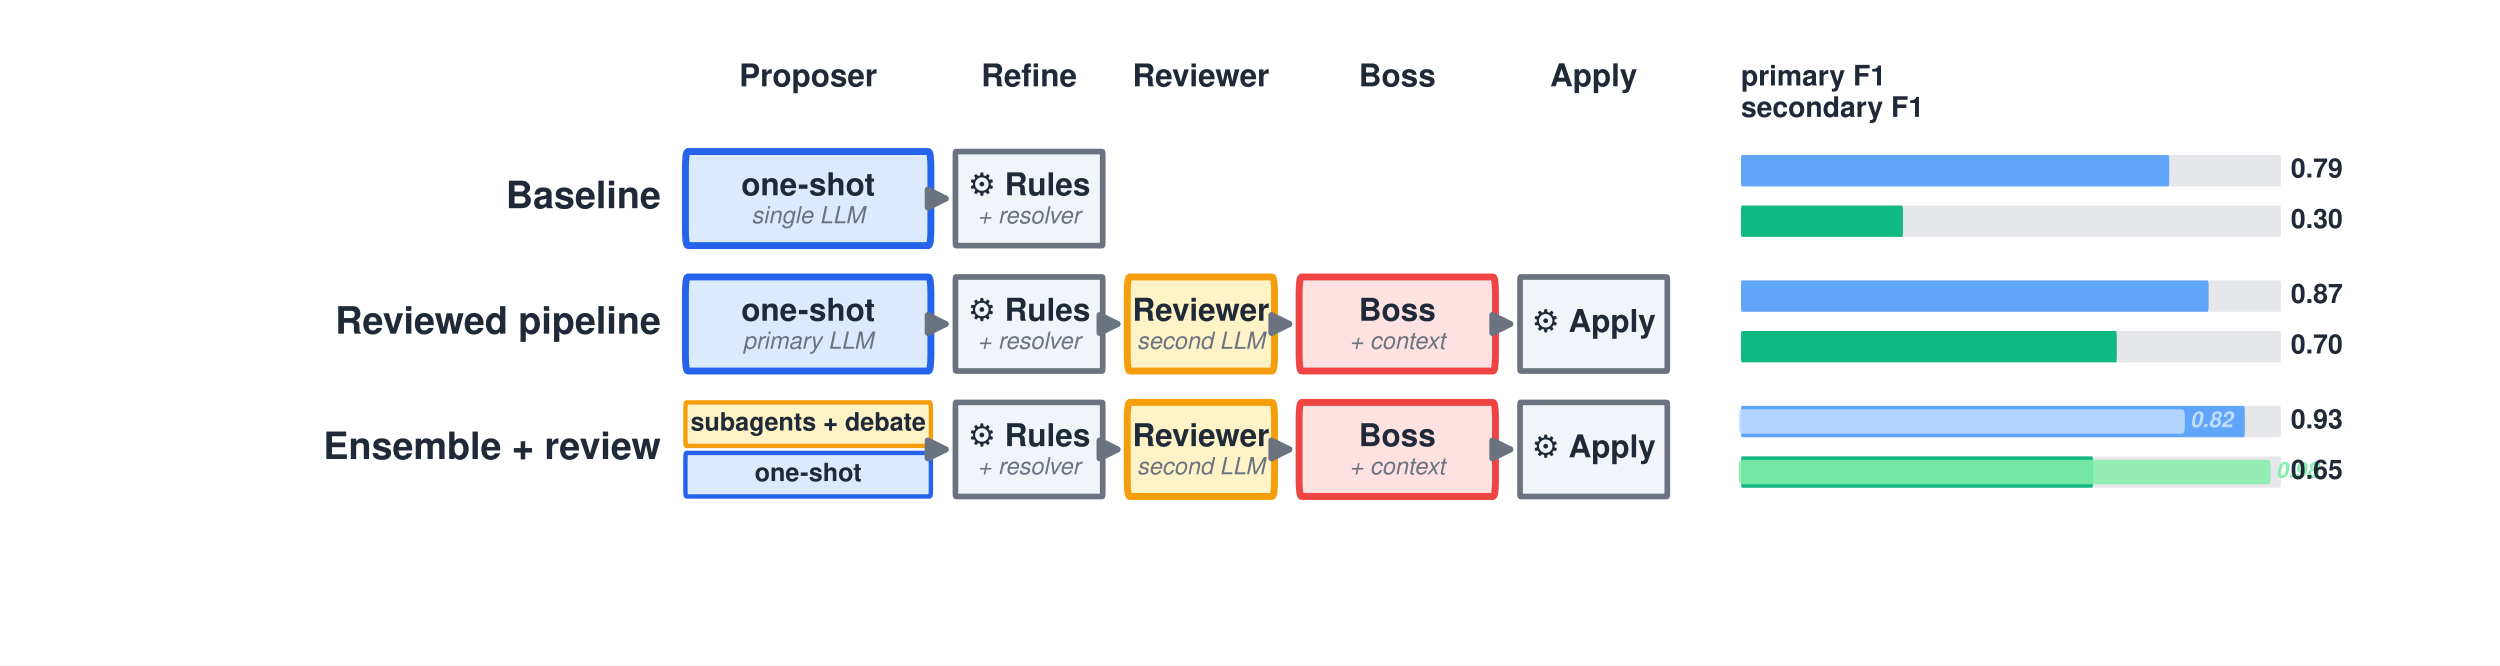
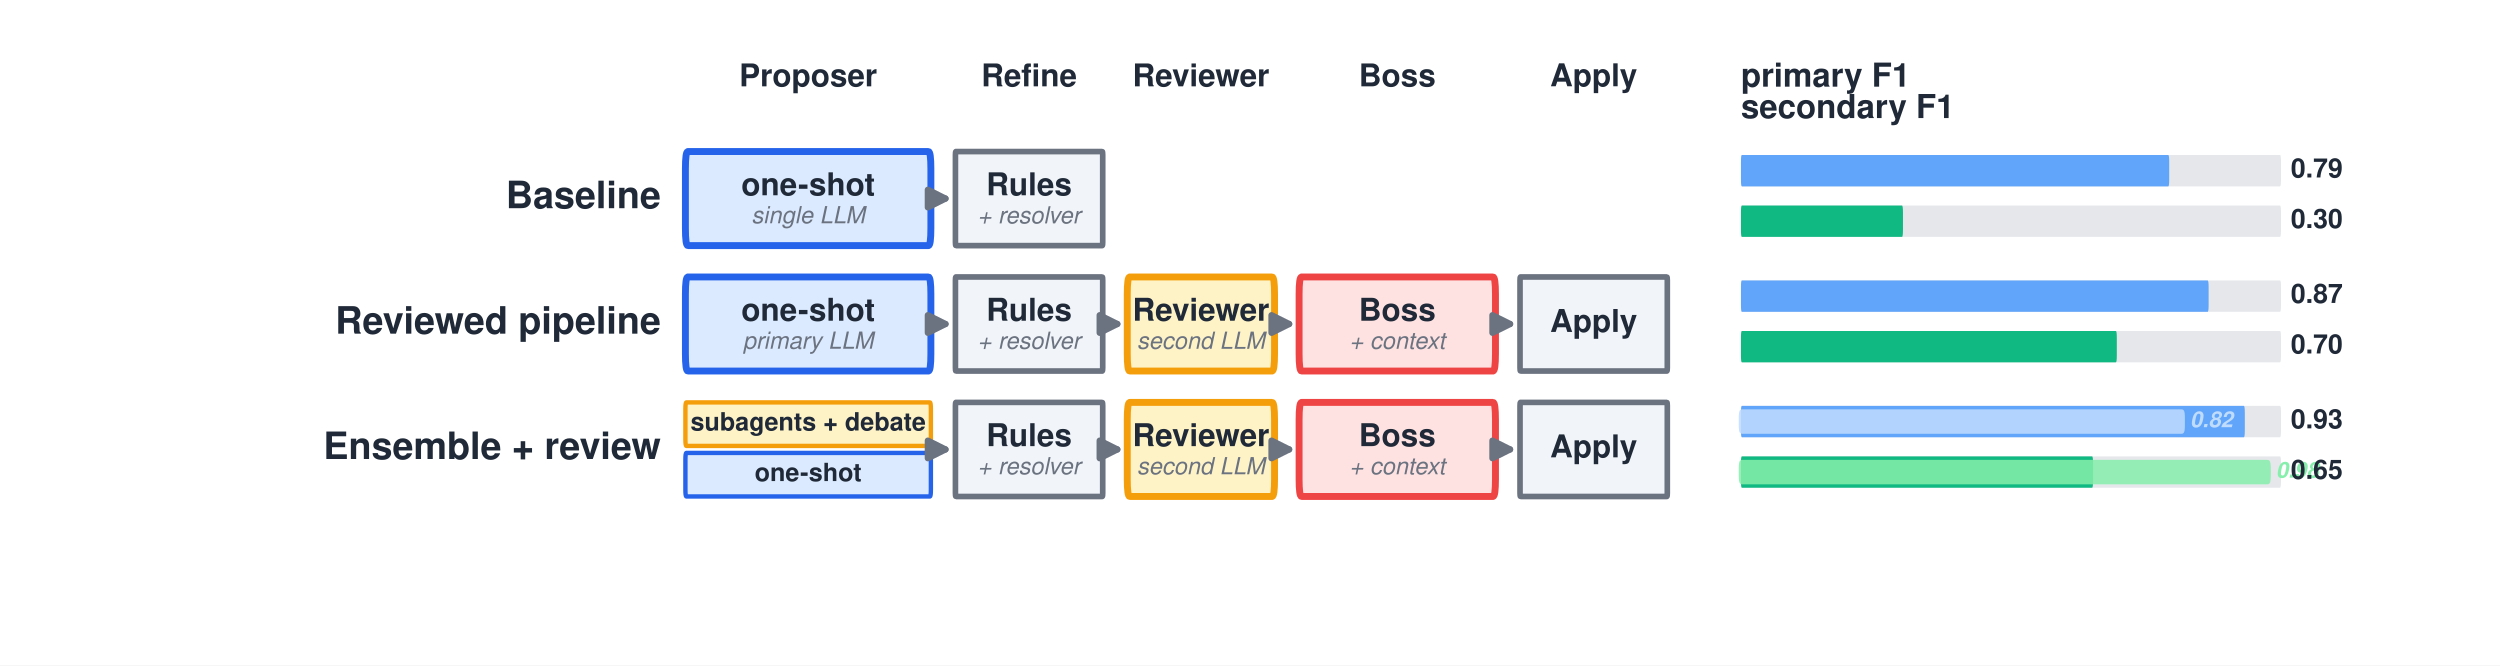
<svg xmlns="http://www.w3.org/2000/svg" width="795.6pt" height="211.766pt" viewBox="0 0 795.6 211.766" version="1.1">
  <defs>
    <style type="text/css">*{stroke-linejoin: round; stroke-linecap: butt}</style>
  </defs>
  <g id="figure_1">
    <g id="patch_1">
      <path d="M 0 211.766  L 795.6 211.766  L 795.6 -0  L 0 -0  z " style="fill: #ffffff" />
    </g>
    <g id="axes_1">
      <g id="patch_2">
        <path d="M 7.2 204.566  L 788.4 204.566  L 788.4 7.2  L 7.2 7.2  z " style="fill: #ffffff" />
      </g>
      <g id="patch_3">
-         <path d="M 218.905 78.163  L 295.463 78.163  Q 296.244 78.163 296.244 72.619  L 296.244 53.77  Q 296.244 48.226 295.463 48.226  L 218.905 48.226  Q 218.124 48.226 218.124 53.77  L 218.124 72.619  Q 218.124 78.163 218.905 78.163  z " clip-path="url(#p00787bbf4c)" style="fill: #dbeafe; stroke: #2563eb; stroke-width: 2.2; stroke-linejoin: miter" />
+         <path d="M 218.905 78.163  L 295.463 78.163  Q 296.244 78.163 296.244 72.619  L 296.244 53.77  Q 296.244 48.226 295.463 48.226  L 218.905 48.226  Q 218.124 48.226 218.124 53.77  L 218.124 72.619  Q 218.124 78.163 218.905 78.163  z " style="fill: #dbeafe; stroke: #2563eb; stroke-width: 2.2; stroke-linejoin: miter" />
      </g>
      <g id="patch_4">
-         <path d="M 304.212 78.163  L 350.772 78.163  Q 350.928 78.163 350.928 77.054  L 350.928 49.334  Q 350.928 48.226 350.772 48.226  L 304.212 48.226  Q 304.056 48.226 304.056 49.334  L 304.056 77.054  Q 304.056 78.163 304.212 78.163  z " clip-path="url(#p00787bbf4c)" style="fill: #f1f5f9; stroke: #6b7280; stroke-width: 1.8; stroke-linejoin: miter" />
+         <path d="M 304.212 78.163  L 350.772 78.163  Q 350.928 78.163 350.928 77.054  L 350.928 49.334  Q 350.928 48.226 350.772 48.226  L 304.212 48.226  Q 304.056 48.226 304.056 49.334  L 304.056 77.054  Q 304.056 78.163 304.212 78.163  z " style="fill: #f1f5f9; stroke: #6b7280; stroke-width: 1.8; stroke-linejoin: miter" />
      </g>
      <g id="patch_5">
-         <path d="M 297.181 63.194  Q 300.15 63.194 300.882 63.194  " clip-path="url(#p00787bbf4c)" style="fill: none; stroke: #6b7280; stroke-width: 2; stroke-linecap: round" />
-         <path d="M 295.282 60.394  L 300.882 63.194  L 295.282 65.994  L 295.282 60.394  z " clip-path="url(#p00787bbf4c)" style="fill: #6b7280; stroke: #6b7280; stroke-width: 2; stroke-linecap: round" />
+         <path d="M 297.181 63.194  Q 300.15 63.194 300.882 63.194  " style="fill: none; stroke: #6b7280; stroke-width: 2; stroke-linecap: round" />
+         <path d="M 295.282 60.394  L 300.882 63.194  L 295.282 65.994  L 295.282 60.394  z " style="fill: #6b7280; stroke: #6b7280; stroke-width: 2; stroke-linecap: round" />
      </g>
      <g id="patch_6">
-         <path d="M 554.352 59.314  L 725.592 59.314  Q 725.904 59.314 725.904 57.096  L 725.904 51.552  Q 725.904 49.334 725.592 49.334  L 554.352 49.334  Q 554.04 49.334 554.04 51.552  L 554.04 57.096  Q 554.04 59.314 554.352 59.314  z " clip-path="url(#p00787bbf4c)" style="fill: #e5e7eb" />
+         <path d="M 554.352 59.314  L 725.592 59.314  Q 725.904 59.314 725.904 57.096  L 725.904 51.552  Q 725.904 49.334 725.592 49.334  L 554.352 49.334  Q 554.04 49.334 554.04 51.552  L 554.04 57.096  Q 554.04 59.314 554.352 59.314  z " style="fill: #e5e7eb" />
      </g>
      <g id="patch_7">
-         <path d="M 554.352 59.314  L 690.016 59.314  Q 690.328 59.314 690.328 57.096  L 690.328 51.552  Q 690.328 49.334 690.016 49.334  L 554.352 49.334  Q 554.04 49.334 554.04 51.552  L 554.04 57.096  Q 554.04 59.314 554.352 59.314  z " clip-path="url(#p00787bbf4c)" style="fill: #60a5fa" />
+         <path d="M 554.352 59.314  L 690.016 59.314  Q 690.328 59.314 690.328 57.096  L 690.328 51.552  Q 690.328 49.334 690.016 49.334  L 554.352 49.334  Q 554.04 49.334 554.04 51.552  L 554.04 57.096  Q 554.04 59.314 554.352 59.314  z " style="fill: #60a5fa" />
      </g>
      <g id="patch_8">
-         <path d="M 554.352 75.391  L 725.592 75.391  Q 725.904 75.391 725.904 73.174  L 725.904 67.63  Q 725.904 65.412 725.592 65.412  L 554.352 65.412  Q 554.04 65.412 554.04 67.63  L 554.04 73.174  Q 554.04 75.391 554.352 75.391  z " clip-path="url(#p00787bbf4c)" style="fill: #e5e7eb" />
+         <path d="M 554.352 75.391  L 725.592 75.391  Q 725.904 75.391 725.904 73.174  L 725.904 67.63  Q 725.904 65.412 725.592 65.412  L 554.352 65.412  Q 554.04 65.412 554.04 67.63  L 554.04 73.174  Q 554.04 75.391 554.352 75.391  z " style="fill: #e5e7eb" />
      </g>
      <g id="patch_9">
-         <path d="M 554.352 75.391  L 605.287 75.391  Q 605.599 75.391 605.599 73.174  L 605.599 67.63  Q 605.599 65.412 605.287 65.412  L 554.352 65.412  Q 554.04 65.412 554.04 67.63  L 554.04 73.174  Q 554.04 75.391 554.352 75.391  z " clip-path="url(#p00787bbf4c)" style="fill: #10b981" />
+         <path d="M 554.352 75.391  L 605.287 75.391  Q 605.599 75.391 605.599 73.174  L 605.599 67.63  Q 605.599 65.412 605.287 65.412  L 554.352 65.412  Q 554.04 65.412 554.04 67.63  L 554.04 73.174  Q 554.04 75.391 554.352 75.391  z " style="fill: #10b981" />
      </g>
      <g id="patch_10">
-         <path d="M 218.905 118.08  L 295.463 118.08  Q 296.244 118.08 296.244 112.536  L 296.244 93.686  Q 296.244 88.142 295.463 88.142  L 218.905 88.142  Q 218.124 88.142 218.124 93.686  L 218.124 112.536  Q 218.124 118.08 218.905 118.08  z " clip-path="url(#p00787bbf4c)" style="fill: #dbeafe; stroke: #2563eb; stroke-width: 2.2; stroke-linejoin: miter" />
+         <path d="M 218.905 118.08  L 295.463 118.08  Q 296.244 118.08 296.244 112.536  L 296.244 93.686  Q 296.244 88.142 295.463 88.142  L 218.905 88.142  Q 218.124 88.142 218.124 93.686  L 218.124 112.536  Q 218.124 118.08 218.905 118.08  z " style="fill: #dbeafe; stroke: #2563eb; stroke-width: 2.2; stroke-linejoin: miter" />
      </g>
      <g id="patch_11">
-         <path d="M 304.212 118.08  L 350.772 118.08  Q 350.928 118.08 350.928 116.971  L 350.928 89.251  Q 350.928 88.142 350.772 88.142  L 304.212 88.142  Q 304.056 88.142 304.056 89.251  L 304.056 116.971  Q 304.056 118.08 304.212 118.08  z " clip-path="url(#p00787bbf4c)" style="fill: #f1f5f9; stroke: #6b7280; stroke-width: 1.8; stroke-linejoin: miter" />
+         <path d="M 304.212 118.08  L 350.772 118.08  Q 350.928 118.08 350.928 116.971  L 350.928 89.251  Q 350.928 88.142 350.772 88.142  L 304.212 88.142  Q 304.056 88.142 304.056 89.251  L 304.056 116.971  Q 304.056 118.08 304.212 118.08  z " style="fill: #f1f5f9; stroke: #6b7280; stroke-width: 1.8; stroke-linejoin: miter" />
      </g>
      <g id="patch_12">
-         <path d="M 297.181 103.111  Q 300.15 103.111 300.882 103.111  " clip-path="url(#p00787bbf4c)" style="fill: none; stroke: #6b7280; stroke-width: 2; stroke-linecap: round" />
-         <path d="M 295.282 100.311  L 300.882 103.111  L 295.282 105.911  L 295.282 100.311  z " clip-path="url(#p00787bbf4c)" style="fill: #6b7280; stroke: #6b7280; stroke-width: 2; stroke-linecap: round" />
+         <path d="M 297.181 103.111  Q 300.15 103.111 300.882 103.111  " style="fill: none; stroke: #6b7280; stroke-width: 2; stroke-linecap: round" />
+         <path d="M 295.282 100.311  L 300.882 103.111  L 295.282 105.911  L 295.282 100.311  z " style="fill: #6b7280; stroke: #6b7280; stroke-width: 2; stroke-linecap: round" />
      </g>
      <g id="patch_13">
-         <path d="M 359.521 118.08  L 404.831 118.08  Q 405.612 118.08 405.612 112.536  L 405.612 93.686  Q 405.612 88.142 404.831 88.142  L 359.521 88.142  Q 358.74 88.142 358.74 93.686  L 358.74 112.536  Q 358.74 118.08 359.521 118.08  z " clip-path="url(#p00787bbf4c)" style="fill: #fef3c7; stroke: #f59e0b; stroke-width: 2.2; stroke-linejoin: miter" />
+         <path d="M 359.521 118.08  L 404.831 118.08  Q 405.612 118.08 405.612 112.536  L 405.612 93.686  Q 405.612 88.142 404.831 88.142  L 359.521 88.142  Q 358.74 88.142 358.74 93.686  L 358.74 112.536  Q 358.74 118.08 359.521 118.08  z " style="fill: #fef3c7; stroke: #f59e0b; stroke-width: 2.2; stroke-linejoin: miter" />
      </g>
      <g id="patch_14">
-         <path d="M 351.865 103.111  Q 354.834 103.111 355.566 103.111  " clip-path="url(#p00787bbf4c)" style="fill: none; stroke: #6b7280; stroke-width: 2; stroke-linecap: round" />
-         <path d="M 349.966 100.311  L 355.566 103.111  L 349.966 105.911  L 349.966 100.311  z " clip-path="url(#p00787bbf4c)" style="fill: #6b7280; stroke: #6b7280; stroke-width: 2; stroke-linecap: round" />
+         <path d="M 351.865 103.111  Q 354.834 103.111 355.566 103.111  " style="fill: none; stroke: #6b7280; stroke-width: 2; stroke-linecap: round" />
+         <path d="M 349.966 100.311  L 355.566 103.111  L 349.966 105.911  L 349.966 100.311  z " style="fill: #6b7280; stroke: #6b7280; stroke-width: 2; stroke-linecap: round" />
      </g>
      <g id="patch_15">
-         <path d="M 414.205 118.08  L 475.139 118.08  Q 475.92 118.08 475.92 112.536  L 475.92 93.686  Q 475.92 88.142 475.139 88.142  L 414.205 88.142  Q 413.424 88.142 413.424 93.686  L 413.424 112.536  Q 413.424 118.08 414.205 118.08  z " clip-path="url(#p00787bbf4c)" style="fill: #fee2e2; stroke: #ef4444; stroke-width: 2.2; stroke-linejoin: miter" />
+         <path d="M 414.205 118.08  L 475.139 118.08  Q 475.92 118.08 475.92 112.536  L 475.92 93.686  Q 475.92 88.142 475.139 88.142  L 414.205 88.142  Q 413.424 88.142 413.424 93.686  L 413.424 112.536  Q 413.424 118.08 414.205 118.08  z " style="fill: #fee2e2; stroke: #ef4444; stroke-width: 2.2; stroke-linejoin: miter" />
      </g>
      <g id="patch_16">
-         <path d="M 406.549 103.111  Q 409.518 103.111 410.25 103.111  " clip-path="url(#p00787bbf4c)" style="fill: none; stroke: #6b7280; stroke-width: 2; stroke-linecap: round" />
-         <path d="M 404.65 100.311  L 410.25 103.111  L 404.65 105.911  L 404.65 100.311  z " clip-path="url(#p00787bbf4c)" style="fill: #6b7280; stroke: #6b7280; stroke-width: 2; stroke-linecap: round" />
+         <path d="M 406.549 103.111  Q 409.518 103.111 410.25 103.111  " style="fill: none; stroke: #6b7280; stroke-width: 2; stroke-linecap: round" />
+         <path d="M 404.65 100.311  L 410.25 103.111  L 404.65 105.911  L 404.65 100.311  z " style="fill: #6b7280; stroke: #6b7280; stroke-width: 2; stroke-linecap: round" />
      </g>
      <g id="patch_17">
-         <path d="M 483.888 118.08  L 530.448 118.08  Q 530.604 118.08 530.604 116.971  L 530.604 89.251  Q 530.604 88.142 530.448 88.142  L 483.888 88.142  Q 483.732 88.142 483.732 89.251  L 483.732 116.971  Q 483.732 118.08 483.888 118.08  z " clip-path="url(#p00787bbf4c)" style="fill: #f1f5f9; stroke: #6b7280; stroke-width: 1.8; stroke-linejoin: miter" />
+         <path d="M 483.888 118.08  L 530.448 118.08  Q 530.604 118.08 530.604 116.971  L 530.604 89.251  Q 530.604 88.142 530.448 88.142  L 483.888 88.142  Q 483.732 88.142 483.732 89.251  L 483.732 116.971  Q 483.732 118.08 483.888 118.08  z " style="fill: #f1f5f9; stroke: #6b7280; stroke-width: 1.8; stroke-linejoin: miter" />
      </g>
      <g id="patch_18">
-         <path d="M 476.857 103.111  Q 479.826 103.111 480.558 103.111  " clip-path="url(#p00787bbf4c)" style="fill: none; stroke: #6b7280; stroke-width: 2; stroke-linecap: round" />
-         <path d="M 474.958 100.311  L 480.558 103.111  L 474.958 105.911  L 474.958 100.311  z " clip-path="url(#p00787bbf4c)" style="fill: #6b7280; stroke: #6b7280; stroke-width: 2; stroke-linecap: round" />
+         <path d="M 476.857 103.111  Q 479.826 103.111 480.558 103.111  " style="fill: none; stroke: #6b7280; stroke-width: 2; stroke-linecap: round" />
+         <path d="M 474.958 100.311  L 480.558 103.111  L 474.958 105.911  L 474.958 100.311  z " style="fill: #6b7280; stroke: #6b7280; stroke-width: 2; stroke-linecap: round" />
      </g>
      <g id="patch_19">
-         <path d="M 554.352 99.23  L 725.592 99.23  Q 725.904 99.23 725.904 97.013  L 725.904 91.469  Q 725.904 89.251 725.592 89.251  L 554.352 89.251  Q 554.04 89.251 554.04 91.469  L 554.04 97.013  Q 554.04 99.23 554.352 99.23  z " clip-path="url(#p00787bbf4c)" style="fill: #e5e7eb" />
+         <path d="M 554.352 99.23  L 725.592 99.23  Q 725.904 99.23 725.904 97.013  L 725.904 91.469  Q 725.904 89.251 725.592 89.251  L 554.352 89.251  Q 554.04 89.251 554.04 91.469  L 554.04 97.013  Q 554.04 99.23 554.352 99.23  z " style="fill: #e5e7eb" />
      </g>
      <g id="patch_20">
-         <path d="M 554.352 99.23  L 702.562 99.23  Q 702.874 99.23 702.874 97.013  L 702.874 91.469  Q 702.874 89.251 702.562 89.251  L 554.352 89.251  Q 554.04 89.251 554.04 91.469  L 554.04 97.013  Q 554.04 99.23 554.352 99.23  z " clip-path="url(#p00787bbf4c)" style="fill: #60a5fa" />
+         <path d="M 554.352 99.23  L 702.562 99.23  Q 702.874 99.23 702.874 97.013  L 702.874 91.469  Q 702.874 89.251 702.562 89.251  L 554.352 89.251  Q 554.04 89.251 554.04 91.469  L 554.04 97.013  Q 554.04 99.23 554.352 99.23  z " style="fill: #60a5fa" />
      </g>
      <g id="patch_21">
-         <path d="M 554.352 115.308  L 725.592 115.308  Q 725.904 115.308 725.904 113.09  L 725.904 107.546  Q 725.904 105.329 725.592 105.329  L 554.352 105.329  Q 554.04 105.329 554.04 107.546  L 554.04 113.09  Q 554.04 115.308 554.352 115.308  z " clip-path="url(#p00787bbf4c)" style="fill: #e5e7eb" />
+         <path d="M 554.352 115.308  L 725.592 115.308  Q 725.904 115.308 725.904 113.09  L 725.904 107.546  Q 725.904 105.329 725.592 105.329  L 554.352 105.329  Q 554.04 105.329 554.04 107.546  L 554.04 113.09  Q 554.04 115.308 554.352 115.308  z " style="fill: #e5e7eb" />
      </g>
      <g id="patch_22">
-         <path d="M 554.352 115.308  L 673.345 115.308  Q 673.657 115.308 673.657 113.09  L 673.657 107.546  Q 673.657 105.329 673.345 105.329  L 554.352 105.329  Q 554.04 105.329 554.04 107.546  L 554.04 113.09  Q 554.04 115.308 554.352 115.308  z " clip-path="url(#p00787bbf4c)" style="fill: #10b981" />
+         <path d="M 554.352 115.308  L 673.345 115.308  Q 673.657 115.308 673.657 113.09  L 673.657 107.546  Q 673.657 105.329 673.345 105.329  L 554.352 105.329  Q 554.04 105.329 554.04 107.546  L 554.04 113.09  Q 554.04 115.308 554.352 115.308  z " style="fill: #10b981" />
      </g>
      <g id="patch_23">
-         <path d="M 218.436 141.919  L 295.932 141.919  Q 296.244 141.919 296.244 139.702  L 296.244 130.277  Q 296.244 128.059 295.932 128.059  L 218.436 128.059  Q 218.124 128.059 218.124 130.277  L 218.124 139.702  Q 218.124 141.919 218.436 141.919  z " clip-path="url(#p00787bbf4c)" style="fill: #fef3c7; stroke: #f59e0b; stroke-width: 1.4; stroke-linejoin: miter" />
+         <path d="M 218.436 141.919  L 295.932 141.919  Q 296.244 141.919 296.244 139.702  L 296.244 130.277  Q 296.244 128.059 295.932 128.059  L 218.436 128.059  Q 218.124 128.059 218.124 130.277  L 218.124 139.702  Q 218.124 141.919 218.436 141.919  z " style="fill: #fef3c7; stroke: #f59e0b; stroke-width: 1.4; stroke-linejoin: miter" />
      </g>
      <g id="patch_24">
-         <path d="M 218.436 157.997  L 295.932 157.997  Q 296.244 157.997 296.244 155.779  L 296.244 146.354  Q 296.244 144.137 295.932 144.137  L 218.436 144.137  Q 218.124 144.137 218.124 146.354  L 218.124 155.779  Q 218.124 157.997 218.436 157.997  z " clip-path="url(#p00787bbf4c)" style="fill: #dbeafe; stroke: #2563eb; stroke-width: 1.4; stroke-linejoin: miter" />
+         <path d="M 218.436 157.997  L 295.932 157.997  Q 296.244 157.997 296.244 155.779  L 296.244 146.354  Q 296.244 144.137 295.932 144.137  L 218.436 144.137  Q 218.124 144.137 218.124 146.354  L 218.124 155.779  Q 218.124 157.997 218.436 157.997  z " style="fill: #dbeafe; stroke: #2563eb; stroke-width: 1.4; stroke-linejoin: miter" />
      </g>
      <g id="patch_25">
-         <path d="M 304.212 157.997  L 350.772 157.997  Q 350.928 157.997 350.928 156.888  L 350.928 129.168  Q 350.928 128.059 350.772 128.059  L 304.212 128.059  Q 304.056 128.059 304.056 129.168  L 304.056 156.888  Q 304.056 157.997 304.212 157.997  z " clip-path="url(#p00787bbf4c)" style="fill: #f1f5f9; stroke: #6b7280; stroke-width: 1.8; stroke-linejoin: miter" />
+         <path d="M 304.212 157.997  L 350.772 157.997  Q 350.928 157.997 350.928 156.888  L 350.928 129.168  Q 350.928 128.059 350.772 128.059  L 304.212 128.059  Q 304.056 128.059 304.056 129.168  L 304.056 156.888  Q 304.056 157.997 304.212 157.997  z " style="fill: #f1f5f9; stroke: #6b7280; stroke-width: 1.8; stroke-linejoin: miter" />
      </g>
      <g id="patch_26">
-         <path d="M 297.181 143.028  Q 300.15 143.028 300.882 143.028  " clip-path="url(#p00787bbf4c)" style="fill: none; stroke: #6b7280; stroke-width: 2; stroke-linecap: round" />
-         <path d="M 295.282 140.228  L 300.882 143.028  L 295.282 145.828  L 295.282 140.228  z " clip-path="url(#p00787bbf4c)" style="fill: #6b7280; stroke: #6b7280; stroke-width: 2; stroke-linecap: round" />
+         <path d="M 297.181 143.028  Q 300.15 143.028 300.882 143.028  " style="fill: none; stroke: #6b7280; stroke-width: 2; stroke-linecap: round" />
+         <path d="M 295.282 140.228  L 300.882 143.028  L 295.282 145.828  L 295.282 140.228  z " style="fill: #6b7280; stroke: #6b7280; stroke-width: 2; stroke-linecap: round" />
      </g>
      <g id="patch_27">
-         <path d="M 359.521 157.997  L 404.831 157.997  Q 405.612 157.997 405.612 152.453  L 405.612 133.603  Q 405.612 128.059 404.831 128.059  L 359.521 128.059  Q 358.74 128.059 358.74 133.603  L 358.74 152.453  Q 358.74 157.997 359.521 157.997  z " clip-path="url(#p00787bbf4c)" style="fill: #fef3c7; stroke: #f59e0b; stroke-width: 2.2; stroke-linejoin: miter" />
+         <path d="M 359.521 157.997  L 404.831 157.997  Q 405.612 157.997 405.612 152.453  L 405.612 133.603  Q 405.612 128.059 404.831 128.059  L 359.521 128.059  Q 358.74 128.059 358.74 133.603  L 358.74 152.453  Q 358.74 157.997 359.521 157.997  z " style="fill: #fef3c7; stroke: #f59e0b; stroke-width: 2.2; stroke-linejoin: miter" />
      </g>
      <g id="patch_28">
-         <path d="M 351.865 143.028  Q 354.834 143.028 355.566 143.028  " clip-path="url(#p00787bbf4c)" style="fill: none; stroke: #6b7280; stroke-width: 2; stroke-linecap: round" />
-         <path d="M 349.966 140.228  L 355.566 143.028  L 349.966 145.828  L 349.966 140.228  z " clip-path="url(#p00787bbf4c)" style="fill: #6b7280; stroke: #6b7280; stroke-width: 2; stroke-linecap: round" />
+         <path d="M 351.865 143.028  Q 354.834 143.028 355.566 143.028  " style="fill: none; stroke: #6b7280; stroke-width: 2; stroke-linecap: round" />
+         <path d="M 349.966 140.228  L 355.566 143.028  L 349.966 145.828  L 349.966 140.228  z " style="fill: #6b7280; stroke: #6b7280; stroke-width: 2; stroke-linecap: round" />
      </g>
      <g id="patch_29">
-         <path d="M 414.205 157.997  L 475.139 157.997  Q 475.92 157.997 475.92 152.453  L 475.92 133.603  Q 475.92 128.059 475.139 128.059  L 414.205 128.059  Q 413.424 128.059 413.424 133.603  L 413.424 152.453  Q 413.424 157.997 414.205 157.997  z " clip-path="url(#p00787bbf4c)" style="fill: #fee2e2; stroke: #ef4444; stroke-width: 2.2; stroke-linejoin: miter" />
+         <path d="M 414.205 157.997  L 475.139 157.997  Q 475.92 157.997 475.92 152.453  L 475.92 133.603  Q 475.92 128.059 475.139 128.059  L 414.205 128.059  Q 413.424 128.059 413.424 133.603  L 413.424 152.453  Q 413.424 157.997 414.205 157.997  z " style="fill: #fee2e2; stroke: #ef4444; stroke-width: 2.2; stroke-linejoin: miter" />
      </g>
      <g id="patch_30">
-         <path d="M 406.549 143.028  Q 409.518 143.028 410.25 143.028  " clip-path="url(#p00787bbf4c)" style="fill: none; stroke: #6b7280; stroke-width: 2; stroke-linecap: round" />
-         <path d="M 404.65 140.228  L 410.25 143.028  L 404.65 145.828  L 404.65 140.228  z " clip-path="url(#p00787bbf4c)" style="fill: #6b7280; stroke: #6b7280; stroke-width: 2; stroke-linecap: round" />
+         <path d="M 406.549 143.028  Q 409.518 143.028 410.25 143.028  " style="fill: none; stroke: #6b7280; stroke-width: 2; stroke-linecap: round" />
+         <path d="M 404.65 140.228  L 410.25 143.028  L 404.65 145.828  L 404.65 140.228  z " style="fill: #6b7280; stroke: #6b7280; stroke-width: 2; stroke-linecap: round" />
      </g>
      <g id="patch_31">
-         <path d="M 483.888 157.997  L 530.448 157.997  Q 530.604 157.997 530.604 156.888  L 530.604 129.168  Q 530.604 128.059 530.448 128.059  L 483.888 128.059  Q 483.732 128.059 483.732 129.168  L 483.732 156.888  Q 483.732 157.997 483.888 157.997  z " clip-path="url(#p00787bbf4c)" style="fill: #f1f5f9; stroke: #6b7280; stroke-width: 1.8; stroke-linejoin: miter" />
+         <path d="M 483.888 157.997  L 530.448 157.997  Q 530.604 157.997 530.604 156.888  L 530.604 129.168  Q 530.604 128.059 530.448 128.059  L 483.888 128.059  Q 483.732 128.059 483.732 129.168  L 483.732 156.888  Q 483.732 157.997 483.888 157.997  z " style="fill: #f1f5f9; stroke: #6b7280; stroke-width: 1.8; stroke-linejoin: miter" />
      </g>
      <g id="patch_32">
-         <path d="M 476.857 143.028  Q 479.826 143.028 480.558 143.028  " clip-path="url(#p00787bbf4c)" style="fill: none; stroke: #6b7280; stroke-width: 2; stroke-linecap: round" />
-         <path d="M 474.958 140.228  L 480.558 143.028  L 474.958 145.828  L 474.958 140.228  z " clip-path="url(#p00787bbf4c)" style="fill: #6b7280; stroke: #6b7280; stroke-width: 2; stroke-linecap: round" />
+         <path d="M 476.857 143.028  Q 479.826 143.028 480.558 143.028  " style="fill: none; stroke: #6b7280; stroke-width: 2; stroke-linecap: round" />
+         <path d="M 474.958 140.228  L 480.558 143.028  L 474.958 145.828  L 474.958 140.228  z " style="fill: #6b7280; stroke: #6b7280; stroke-width: 2; stroke-linecap: round" />
      </g>
      <g id="patch_33">
-         <path d="M 554.352 139.147  L 725.592 139.147  Q 725.904 139.147 725.904 136.93  L 725.904 131.386  Q 725.904 129.168 725.592 129.168  L 554.352 129.168  Q 554.04 129.168 554.04 131.386  L 554.04 136.93  Q 554.04 139.147 554.352 139.147  z " clip-path="url(#p00787bbf4c)" style="fill: #e5e7eb" />
+         <path d="M 554.352 139.147  L 725.592 139.147  Q 725.904 139.147 725.904 136.93  L 725.904 131.386  Q 725.904 129.168 725.592 129.168  L 554.352 129.168  Q 554.04 129.168 554.04 131.386  L 554.04 136.93  Q 554.04 139.147 554.352 139.147  z " style="fill: #e5e7eb" />
      </g>
      <g id="patch_34">
-         <path d="M 554.352 139.147  L 714.077 139.147  Q 714.389 139.147 714.389 136.93  L 714.389 131.386  Q 714.389 129.168 714.077 129.168  L 554.352 129.168  Q 554.04 129.168 554.04 131.386  L 554.04 136.93  Q 554.04 139.147 554.352 139.147  z " clip-path="url(#p00787bbf4c)" style="fill: #60a5fa" />
+         <path d="M 554.352 139.147  L 714.077 139.147  Q 714.389 139.147 714.389 136.93  L 714.389 131.386  Q 714.389 129.168 714.077 129.168  L 554.352 129.168  Q 554.04 129.168 554.04 131.386  L 554.04 136.93  Q 554.04 139.147 554.352 139.147  z " style="fill: #60a5fa" />
      </g>
      <g id="patch_35">
-         <path d="M 554.352 137.351  L 694.312 137.351  Q 694.625 137.351 694.625 135.133  L 694.625 133.182  Q 694.625 130.964 694.312 130.964  L 554.352 130.964  Q 554.04 130.964 554.04 133.182  L 554.04 135.133  Q 554.04 137.351 554.352 137.351  z " clip-path="url(#p00787bbf4c)" style="fill: #bfdbfe; opacity: 0.85; stroke: #bfdbfe; stroke-width: 1.4; stroke-linejoin: miter" />
+         <path d="M 554.352 137.351  L 694.312 137.351  Q 694.625 137.351 694.625 135.133  L 694.625 133.182  Q 694.625 130.964 694.312 130.964  L 554.352 130.964  Q 554.04 130.964 554.04 133.182  L 554.04 135.133  Q 554.04 137.351 554.352 137.351  z " style="fill: #bfdbfe; opacity: 0.85; stroke: #bfdbfe; stroke-width: 1.4; stroke-linejoin: miter" />
      </g>
      <g id="patch_36">
-         <path d="M 554.352 155.225  L 725.592 155.225  Q 725.904 155.225 725.904 153.007  L 725.904 147.463  Q 725.904 145.246 725.592 145.246  L 554.352 145.246  Q 554.04 145.246 554.04 147.463  L 554.04 153.007  Q 554.04 155.225 554.352 155.225  z " clip-path="url(#p00787bbf4c)" style="fill: #e5e7eb" />
+         <path d="M 554.352 155.225  L 725.592 155.225  Q 725.904 155.225 725.904 153.007  L 725.904 147.463  Q 725.904 145.246 725.592 145.246  L 554.352 145.246  Q 554.04 145.246 554.04 147.463  L 554.04 153.007  Q 554.04 155.225 554.352 155.225  z " style="fill: #e5e7eb" />
      </g>
      <g id="patch_37">
-         <path d="M 554.352 155.225  L 665.783 155.225  Q 666.095 155.225 666.095 153.007  L 666.095 147.463  Q 666.095 145.246 665.783 145.246  L 554.352 145.246  Q 554.04 145.246 554.04 147.463  L 554.04 153.007  Q 554.04 155.225 554.352 155.225  z " clip-path="url(#p00787bbf4c)" style="fill: #10b981" />
+         <path d="M 554.352 155.225  L 665.783 155.225  Q 666.095 155.225 666.095 153.007  L 666.095 147.463  Q 666.095 145.246 665.783 145.246  L 554.352 145.246  Q 554.04 145.246 554.04 147.463  L 554.04 153.007  Q 554.04 155.225 554.352 155.225  z " style="fill: #10b981" />
      </g>
      <g id="patch_38">
-         <path d="M 554.352 153.429  L 721.639 153.429  Q 721.951 153.429 721.951 151.211  L 721.951 149.259  Q 721.951 147.042 721.639 147.042  L 554.352 147.042  Q 554.04 147.042 554.04 149.259  L 554.04 151.211  Q 554.04 153.429 554.352 153.429  z " clip-path="url(#p00787bbf4c)" style="fill: #86efac; opacity: 0.85; stroke: #86efac; stroke-width: 1.4; stroke-linejoin: miter" />
+         <path d="M 554.352 153.429  L 721.639 153.429  Q 721.951 153.429 721.951 151.211  L 721.951 149.259  Q 721.951 147.042 721.639 147.042  L 554.352 147.042  Q 554.04 147.042 554.04 149.259  L 554.04 151.211  Q 554.04 153.429 554.352 153.429  z " style="fill: #86efac; opacity: 0.85; stroke: #86efac; stroke-width: 1.4; stroke-linejoin: miter" />
      </g>
      <g id="matplotlib.axis_1" />
      <g id="matplotlib.axis_2" />
      <g id="text_1">
        <text style="fill: #1f2937; font: 700 10px 'Helvetica'; text-anchor: middle" x="257.184" y="27.485" transform="rotate(-0, 257.184, 27.48533)">Proposer</text>
      </g>
      <g id="text_2">
        <text style="fill: #1f2937; font: 700 10px 'Helvetica'; text-anchor: middle" x="327.492" y="27.485" transform="rotate(-0, 327.492, 27.48533)">Refine</text>
      </g>
      <g id="text_3">
        <text style="fill: #1f2937; font: 700 10px 'Helvetica'; text-anchor: middle" x="382.176" y="27.485" transform="rotate(-0, 382.176, 27.48533)">Reviewer</text>
      </g>
      <g id="text_4">
        <text style="fill: #1f2937; font: 700 10px 'Helvetica'; text-anchor: middle" x="444.672" y="27.485" transform="rotate(-0, 444.672, 27.48533)">Boss</text>
      </g>
      <g id="text_5">
        <text style="fill: #1f2937; font: 700 10px 'Helvetica'; text-anchor: middle" x="507.168" y="27.456" transform="rotate(-0, 507.168, 27.45564)">Apply</text>
      </g>
      <g id="text_6">
-         <text style="fill: #1f2937; font: 700 9px 'Helvetica'; text-anchor: start" x="554.04" y="27.204" transform="rotate(-0, 554.04, 27.20416)">primary F1</text>
+         <text style="fill: #1f2937; font: 700 10.5px 'Helvetica'; text-anchor: start" x="554.04" y="27.581" transform="rotate(-0, 554.04, 27.58139)">primary F1</text>
      </g>
      <g id="text_7">
-         <text style="fill: #1f2937; font: 700 9px 'Helvetica'; text-anchor: start" x="554.04" y="37.194" transform="rotate(-0, 554.04, 37.19391)">secondary F1</text>
+         <text style="fill: #1f2937; font: 700 10.5px 'Helvetica'; text-anchor: start" x="554.04" y="37.573" transform="rotate(-0, 554.04, 37.57289)">secondary F1</text>
      </g>
      <g id="text_8">
        <text style="fill: #1f2937; font: 700 12px 'Helvetica'; text-anchor: end" x="210.312" y="66.248" transform="rotate(-0, 210.312, 66.24784)">Baseline</text>
      </g>
      <g id="text_9">
        <text style="fill: #1f2937; font: 700 10px 'Helvetica'; text-anchor: middle" x="257.184" y="62.146" transform="rotate(-0, 257.184, 62.14642)">one-shot</text>
      </g>
      <g id="text_10">
        <text style="fill: #6b7280; font: italic 7.5px 'Helvetica'; text-anchor: middle" x="257.184" y="71.042" transform="rotate(-0, 257.184, 71.04227)">single LLM</text>
      </g>
      <g id="text_11">
-         <text style="fill: #1f2937; font: 700 10px 'Helvetica'; text-anchor: middle" x="327.492" y="62.146" transform="rotate(-0, 327.492, 62.14642)">⚙  Rules</text>
+         <text style="fill: #1f2937; font: 700 10px 'Helvetica'; text-anchor: middle" x="327.492" y="62.146" transform="rotate(-0, 327.492, 62.14642)">Rules</text>
      </g>
      <g id="text_12">
        <text style="fill: #6b7280; font: italic 7.5px 'Helvetica'; text-anchor: middle" x="327.492" y="71.09" transform="rotate(-0, 327.492, 71.09032)">+ resolver</text>
      </g>
      <g id="text_13">
        <text style="fill: #1f2937; font: 700 8.5px 'Helvetica'; text-anchor: start" x="729.029" y="56.487" transform="rotate(-0, 729.0288, 56.48685)">0.79</text>
      </g>
      <g id="text_14">
        <text style="fill: #1f2937; font: 700 8.5px 'Helvetica'; text-anchor: start" x="729.029" y="72.564" transform="rotate(-0, 729.0288, 72.56445)">0.30</text>
      </g>
      <g id="text_15">
        <text style="fill: #1f2937; font: 700 12px 'Helvetica'; text-anchor: end" x="210.312" y="106.179" transform="rotate(-0, 210.312, 106.1787)">Reviewed pipeline</text>
      </g>
      <g id="text_16">
        <text style="fill: #1f2937; font: 700 10px 'Helvetica'; text-anchor: middle" x="257.184" y="102.063" transform="rotate(-0, 257.184, 102.0632)">one-shot</text>
      </g>
      <g id="text_17">
        <text style="fill: #6b7280; font: italic 7.5px 'Helvetica'; text-anchor: middle" x="257.184" y="110.985" transform="rotate(-0, 257.184, 110.9849)">primary LLM</text>
      </g>
      <g id="text_18">
-         <text style="fill: #1f2937; font: 700 10px 'Helvetica'; text-anchor: middle" x="327.492" y="102.063" transform="rotate(-0, 327.492, 102.0632)">⚙  Rules</text>
+         <text style="fill: #1f2937; font: 700 10px 'Helvetica'; text-anchor: middle" x="327.492" y="102.063" transform="rotate(-0, 327.492, 102.0632)">Rules</text>
      </g>
      <g id="text_19">
        <text style="fill: #6b7280; font: italic 7.5px 'Helvetica'; text-anchor: middle" x="327.492" y="111.007" transform="rotate(-0, 327.492, 111.0071)">+ resolver</text>
      </g>
      <g id="text_20">
        <text style="fill: #1f2937; font: 700 10px 'Helvetica'; text-anchor: middle" x="382.176" y="102.063" transform="rotate(-0, 382.176, 102.0632)">Reviewer</text>
      </g>
      <g id="text_21">
        <text style="fill: #6b7280; font: italic 7.5px 'Helvetica'; text-anchor: middle" x="382.176" y="111.007" transform="rotate(-0, 382.176, 111.0071)">second LLM</text>
      </g>
      <g id="text_22">
        <text style="fill: #1f2937; font: 700 10px 'Helvetica'; text-anchor: middle" x="444.672" y="102.063" transform="rotate(-0, 444.672, 102.0632)">Boss</text>
      </g>
      <g id="text_23">
        <text style="fill: #6b7280; font: italic 7.5px 'Helvetica'; text-anchor: middle" x="444.672" y="111.007" transform="rotate(-0, 444.672, 111.0071)">+ context</text>
      </g>
      <g id="text_24">
-         <text style="fill: #1f2937; font: 700 10px 'Helvetica'; text-anchor: middle" x="507.168" y="105.626" transform="rotate(-0, 507.168, 105.626)">⚙  Apply</text>
+         <text style="fill: #1f2937; font: 700 10px 'Helvetica'; text-anchor: middle" x="507.168" y="105.626" transform="rotate(-0, 507.168, 105.626)">Apply</text>
      </g>
      <g id="text_25">
        <text style="fill: #1f2937; font: 700 8.5px 'Helvetica'; text-anchor: start" x="729.029" y="96.404" transform="rotate(-0, 729.0288, 96.40365)">0.87</text>
      </g>
      <g id="text_26">
        <text style="fill: #1f2937; font: 700 8.5px 'Helvetica'; text-anchor: start" x="729.029" y="112.481" transform="rotate(-0, 729.0288, 112.4813)">0.70</text>
      </g>
      <g id="text_27">
        <text style="fill: #1f2937; font: 700 12px 'Helvetica'; text-anchor: end" x="210.312" y="146.081" transform="rotate(-0, 210.312, 146.0814)">Ensemble + review</text>
      </g>
      <g id="text_28">
        <text style="fill: #1f2937; font: 700 8px 'Helvetica'; text-anchor: middle" x="257.184" y="136.983" transform="rotate(-0, 257.184, 136.9829)">subagents + debate</text>
      </g>
      <g id="text_29">
        <text style="fill: #1f2937; font: 700 8px 'Helvetica'; text-anchor: middle" x="257.184" y="153.102" transform="rotate(-0, 257.184, 153.1024)">one-shot</text>
      </g>
      <g id="text_30">
-         <text style="fill: #1f2937; font: 700 10px 'Helvetica'; text-anchor: middle" x="327.492" y="141.98" transform="rotate(-0, 327.492, 141.98)">⚙  Rules</text>
+         <text style="fill: #1f2937; font: 700 10px 'Helvetica'; text-anchor: middle" x="327.492" y="141.98" transform="rotate(-0, 327.492, 141.98)">Rules</text>
      </g>
      <g id="text_31">
        <text style="fill: #6b7280; font: italic 7.5px 'Helvetica'; text-anchor: middle" x="327.492" y="150.924" transform="rotate(-0, 327.492, 150.9239)">+ resolver</text>
      </g>
      <g id="text_32">
        <text style="fill: #1f2937; font: 700 10px 'Helvetica'; text-anchor: middle" x="382.176" y="141.98" transform="rotate(-0, 382.176, 141.98)">Reviewer</text>
      </g>
      <g id="text_33">
        <text style="fill: #6b7280; font: italic 7.5px 'Helvetica'; text-anchor: middle" x="382.176" y="150.924" transform="rotate(-0, 382.176, 150.9239)">second LLM</text>
      </g>
      <g id="text_34">
        <text style="fill: #1f2937; font: 700 10px 'Helvetica'; text-anchor: middle" x="444.672" y="141.98" transform="rotate(-0, 444.672, 141.98)">Boss</text>
      </g>
      <g id="text_35">
        <text style="fill: #6b7280; font: italic 7.5px 'Helvetica'; text-anchor: middle" x="444.672" y="150.924" transform="rotate(-0, 444.672, 150.9239)">+ context</text>
      </g>
      <g id="text_36">
-         <text style="fill: #1f2937; font: 700 10px 'Helvetica'; text-anchor: middle" x="507.168" y="145.543" transform="rotate(-0, 507.168, 145.5428)">⚙  Apply</text>
+         <text style="fill: #1f2937; font: 700 10px 'Helvetica'; text-anchor: middle" x="507.168" y="145.543" transform="rotate(-0, 507.168, 145.5428)">Apply</text>
      </g>
      <g id="text_37">
        <text style="fill: #bfdbfe; font: italic 700 7px 'Helvetica'; text-anchor: start" x="696.968" y="135.939" transform="rotate(-0, 696.9684, 135.9388)">0.82</text>
      </g>
      <g id="text_38">
        <text style="fill: #1f2937; font: 700 8.5px 'Helvetica'; text-anchor: start" x="729.029" y="136.32" transform="rotate(-0, 729.0288, 136.3205)">0.93</text>
      </g>
      <g id="text_39">
        <text style="fill: #86efac; font: italic 700 7px 'Helvetica'; text-anchor: start" x="724.295" y="152.016" transform="rotate(-0, 724.2947, 152.0164)">0.98</text>
      </g>
      <g id="text_40">
        <text style="fill: #1f2937; font: 700 8.5px 'Helvetica'; text-anchor: start" x="729.029" y="152.398" transform="rotate(-0, 729.0288, 152.3981)">0.65</text>
      </g>
    </g>
  </g>
-   <defs>
-     <clipPath id="p00787bbf4c">
-       <rect x="7.2" y="7.2" width="781.2" height="197.366" />
-     </clipPath>
-   </defs>
</svg>
